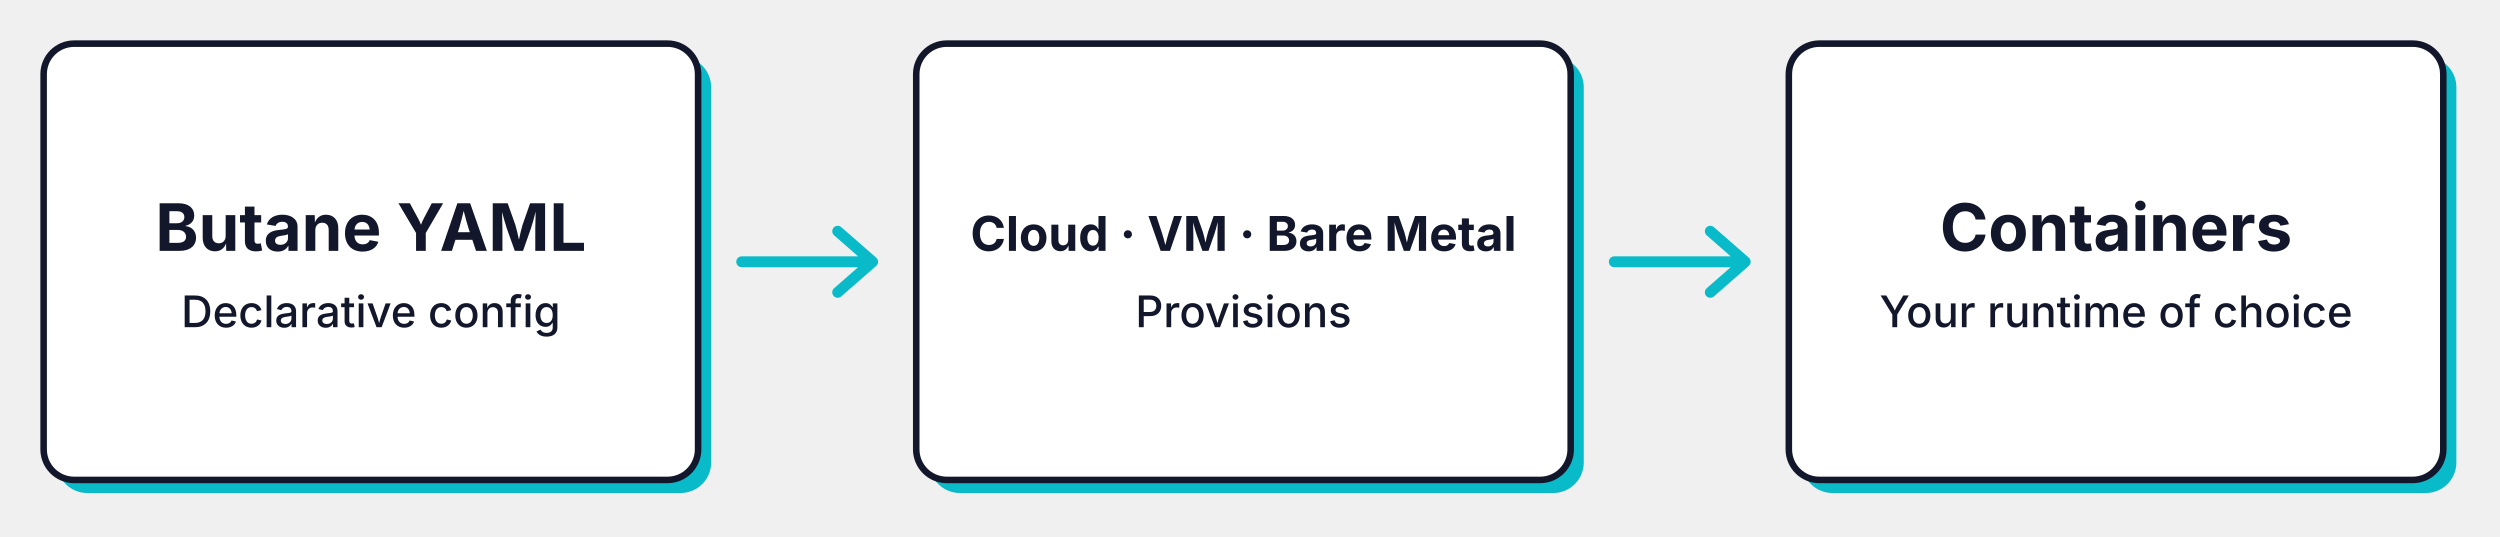
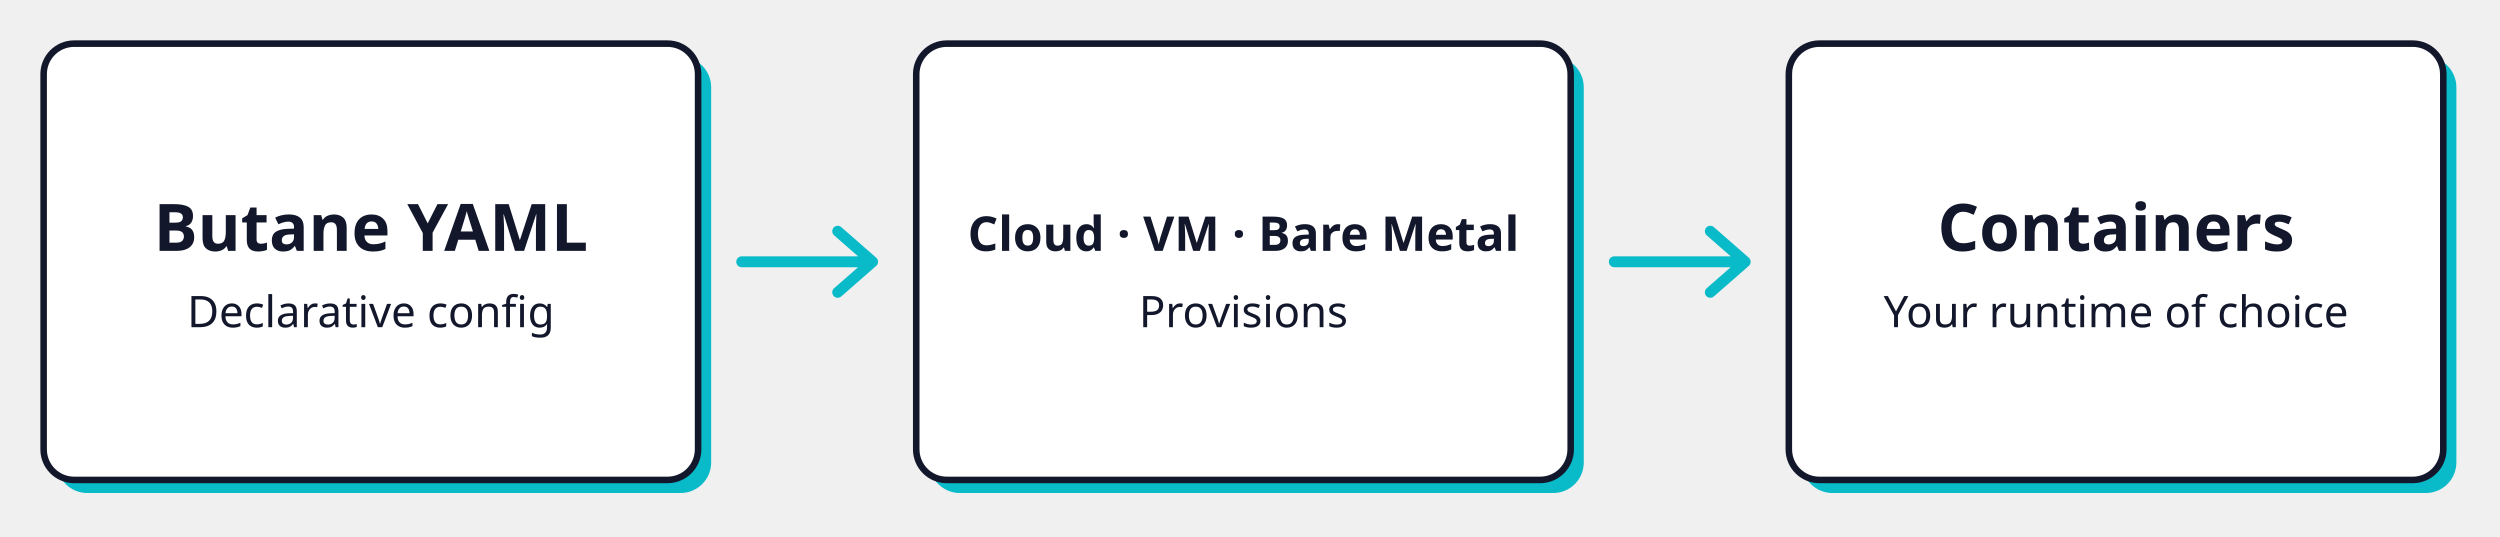
- <svg xmlns="http://www.w3.org/2000/svg" viewBox="0 0 1146 246" font-family="'Inter', system-ui, sans-serif">
+ <svg xmlns="http://www.w3.org/2000/svg" viewBox="0 0 1146 246" font-family="'Overpass', system-ui, sans-serif">
  <style>
    .box    { fill: #FFFFFF; stroke: #12172B; stroke-width: 3; }
    .shadow { fill: #09BAC8; }
    .title  { fill: #12172B; font-weight: 700; text-anchor: middle; }
    .sub    { fill: #12172B; font-weight: 500; text-anchor: middle; }
    .arrow  { stroke: #09BAC8; stroke-width: 5; fill: none; stroke-linecap: round; stroke-linejoin: round; }
  </style>
  <rect class="shadow" x="26" y="26" width="300" height="200" rx="14" />
  <rect class="box" x="20" y="20" width="300" height="200" rx="14" />
  <text class="title" x="170" y="115" font-size="30">Butane YAML</text>
  <text class="sub" x="170" y="150" font-size="20">Declarative config</text>
  <path class="arrow" d="M 340 120 L 400 120 M 384 106 L 400 120 L 384 134" />
  <rect class="shadow" x="426" y="26" width="300" height="200" rx="14" />
  <rect class="box" x="420" y="20" width="300" height="200" rx="14" />
  <text class="title" x="570" y="115" font-size="22">Cloud · VM · Bare Metal</text>
  <text class="sub" x="570" y="150" font-size="20">Provisions</text>
  <path class="arrow" d="M 740 120 L 800 120 M 784 106 L 800 120 L 784 134" />
  <rect class="shadow" x="826" y="26" width="300" height="200" rx="14" />
  <rect class="box" x="820" y="20" width="300" height="200" rx="14" />
  <text class="title" x="970" y="115" font-size="30">Containers</text>
  <text class="sub" x="970" y="150" font-size="20">Your runtime of choice</text>
</svg>
